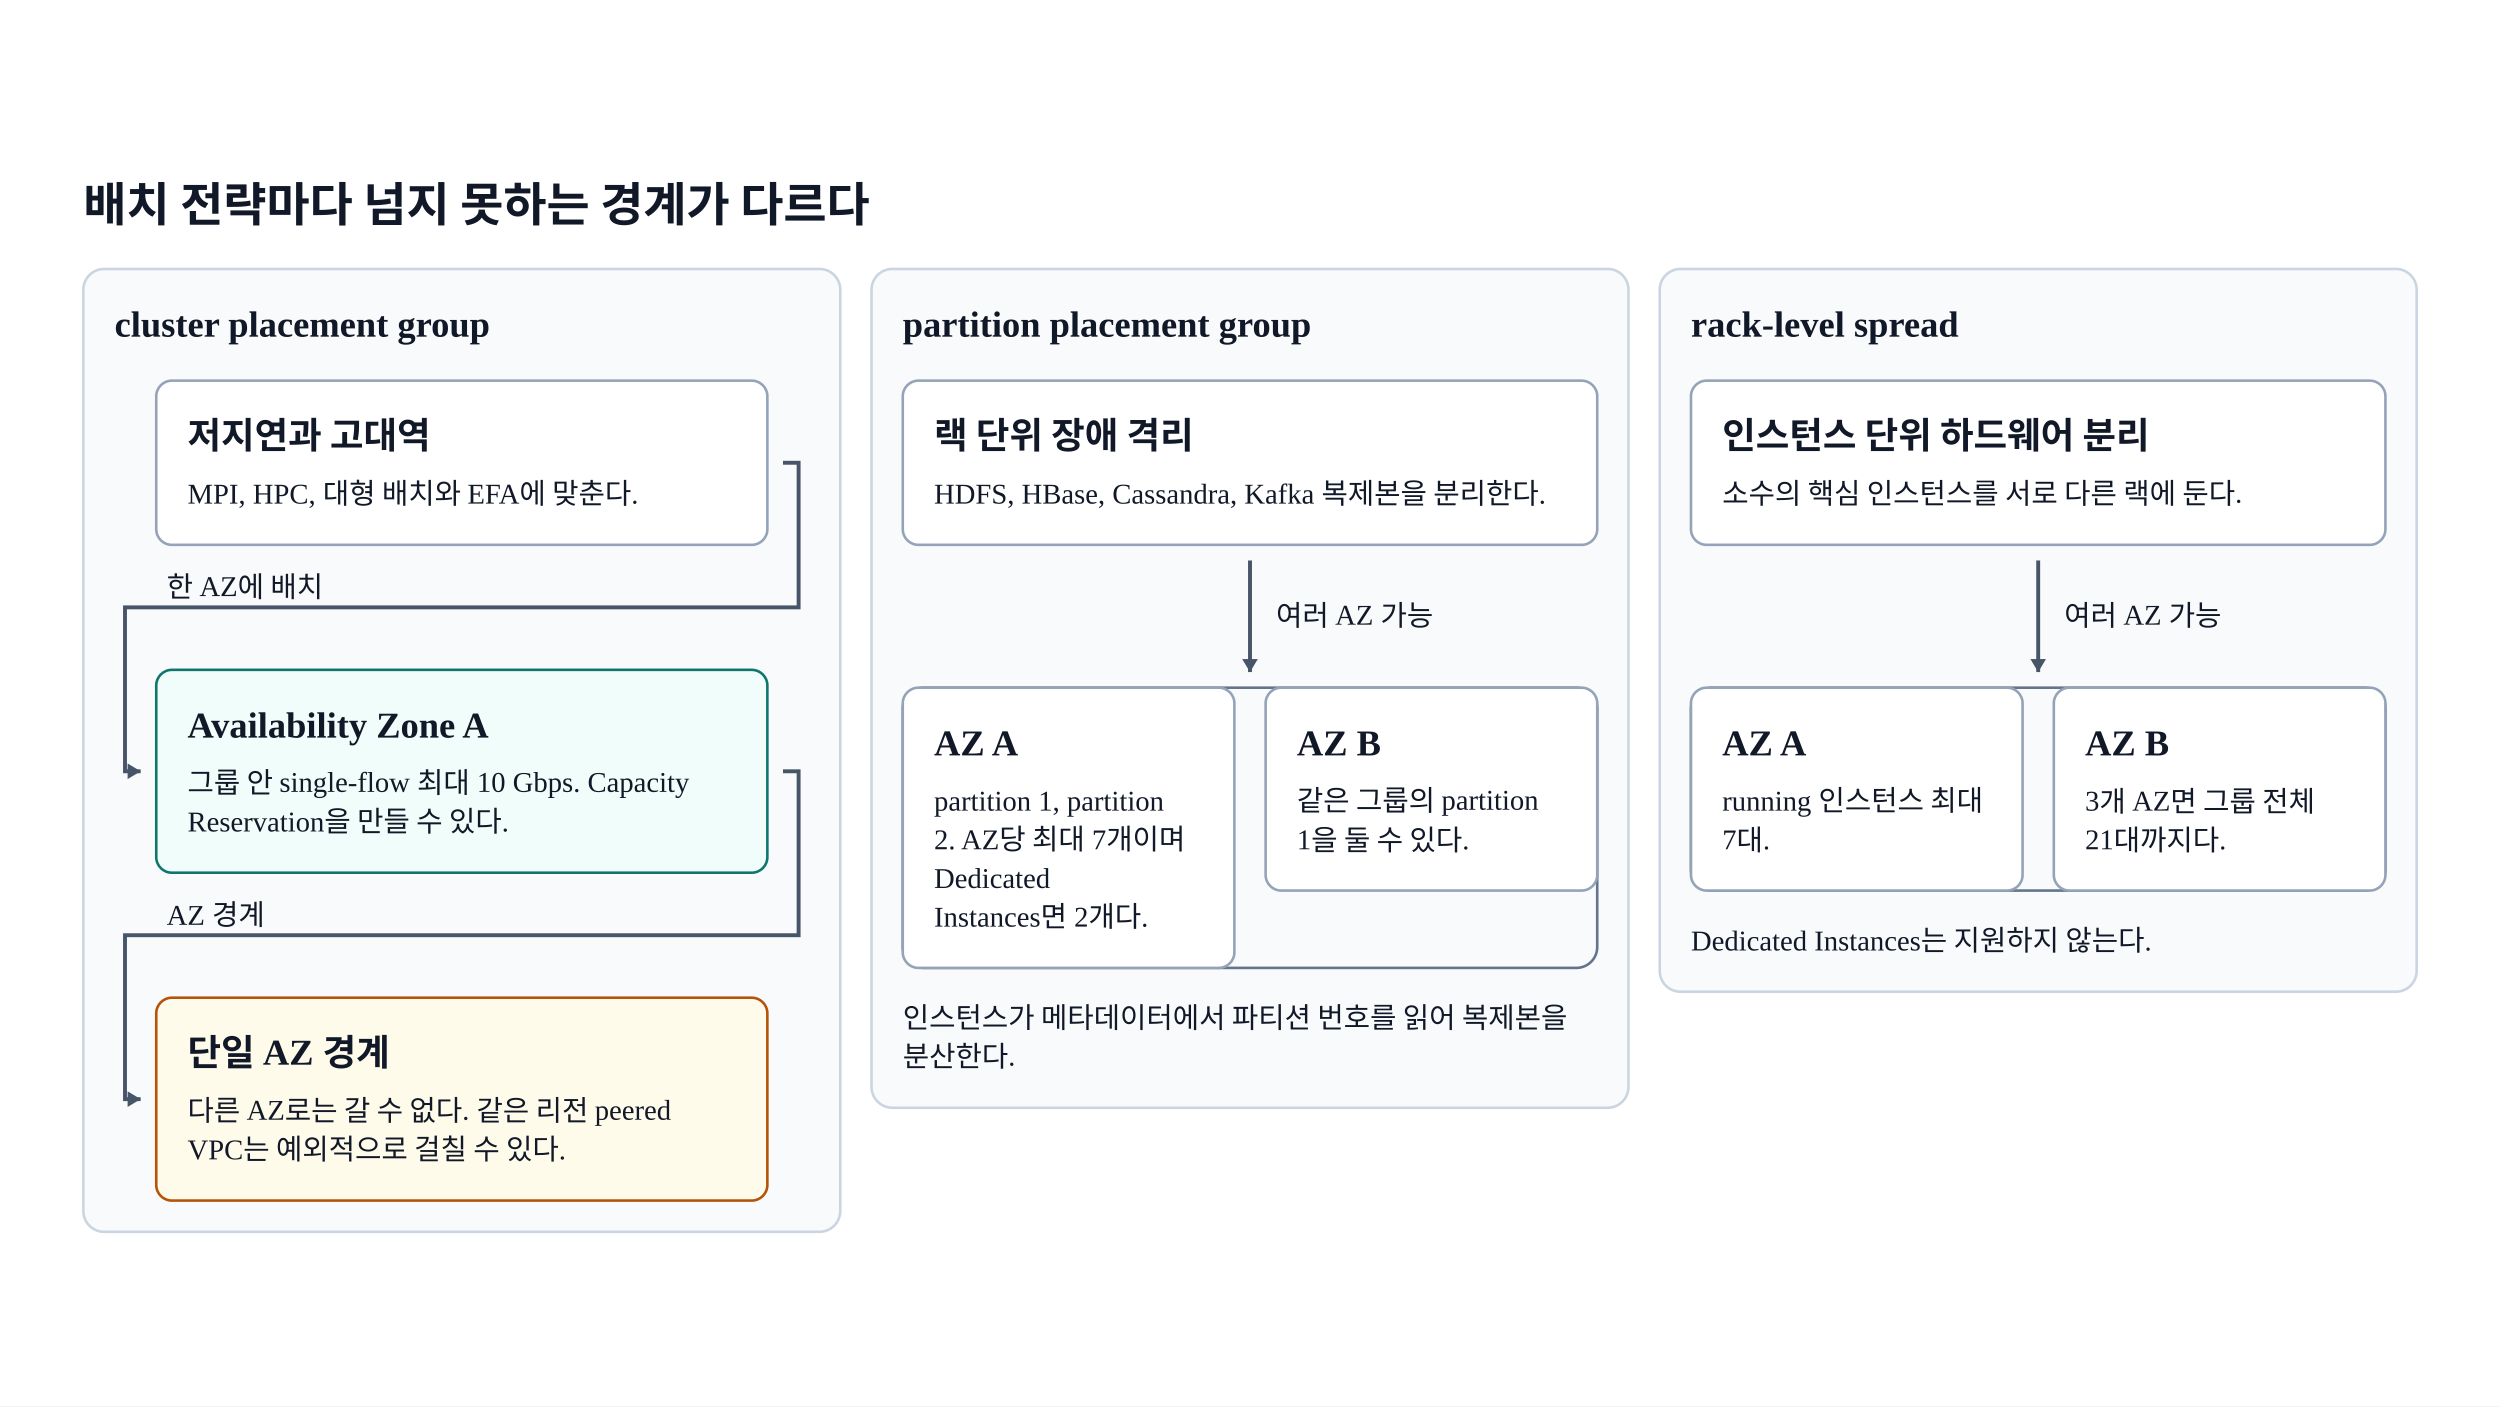
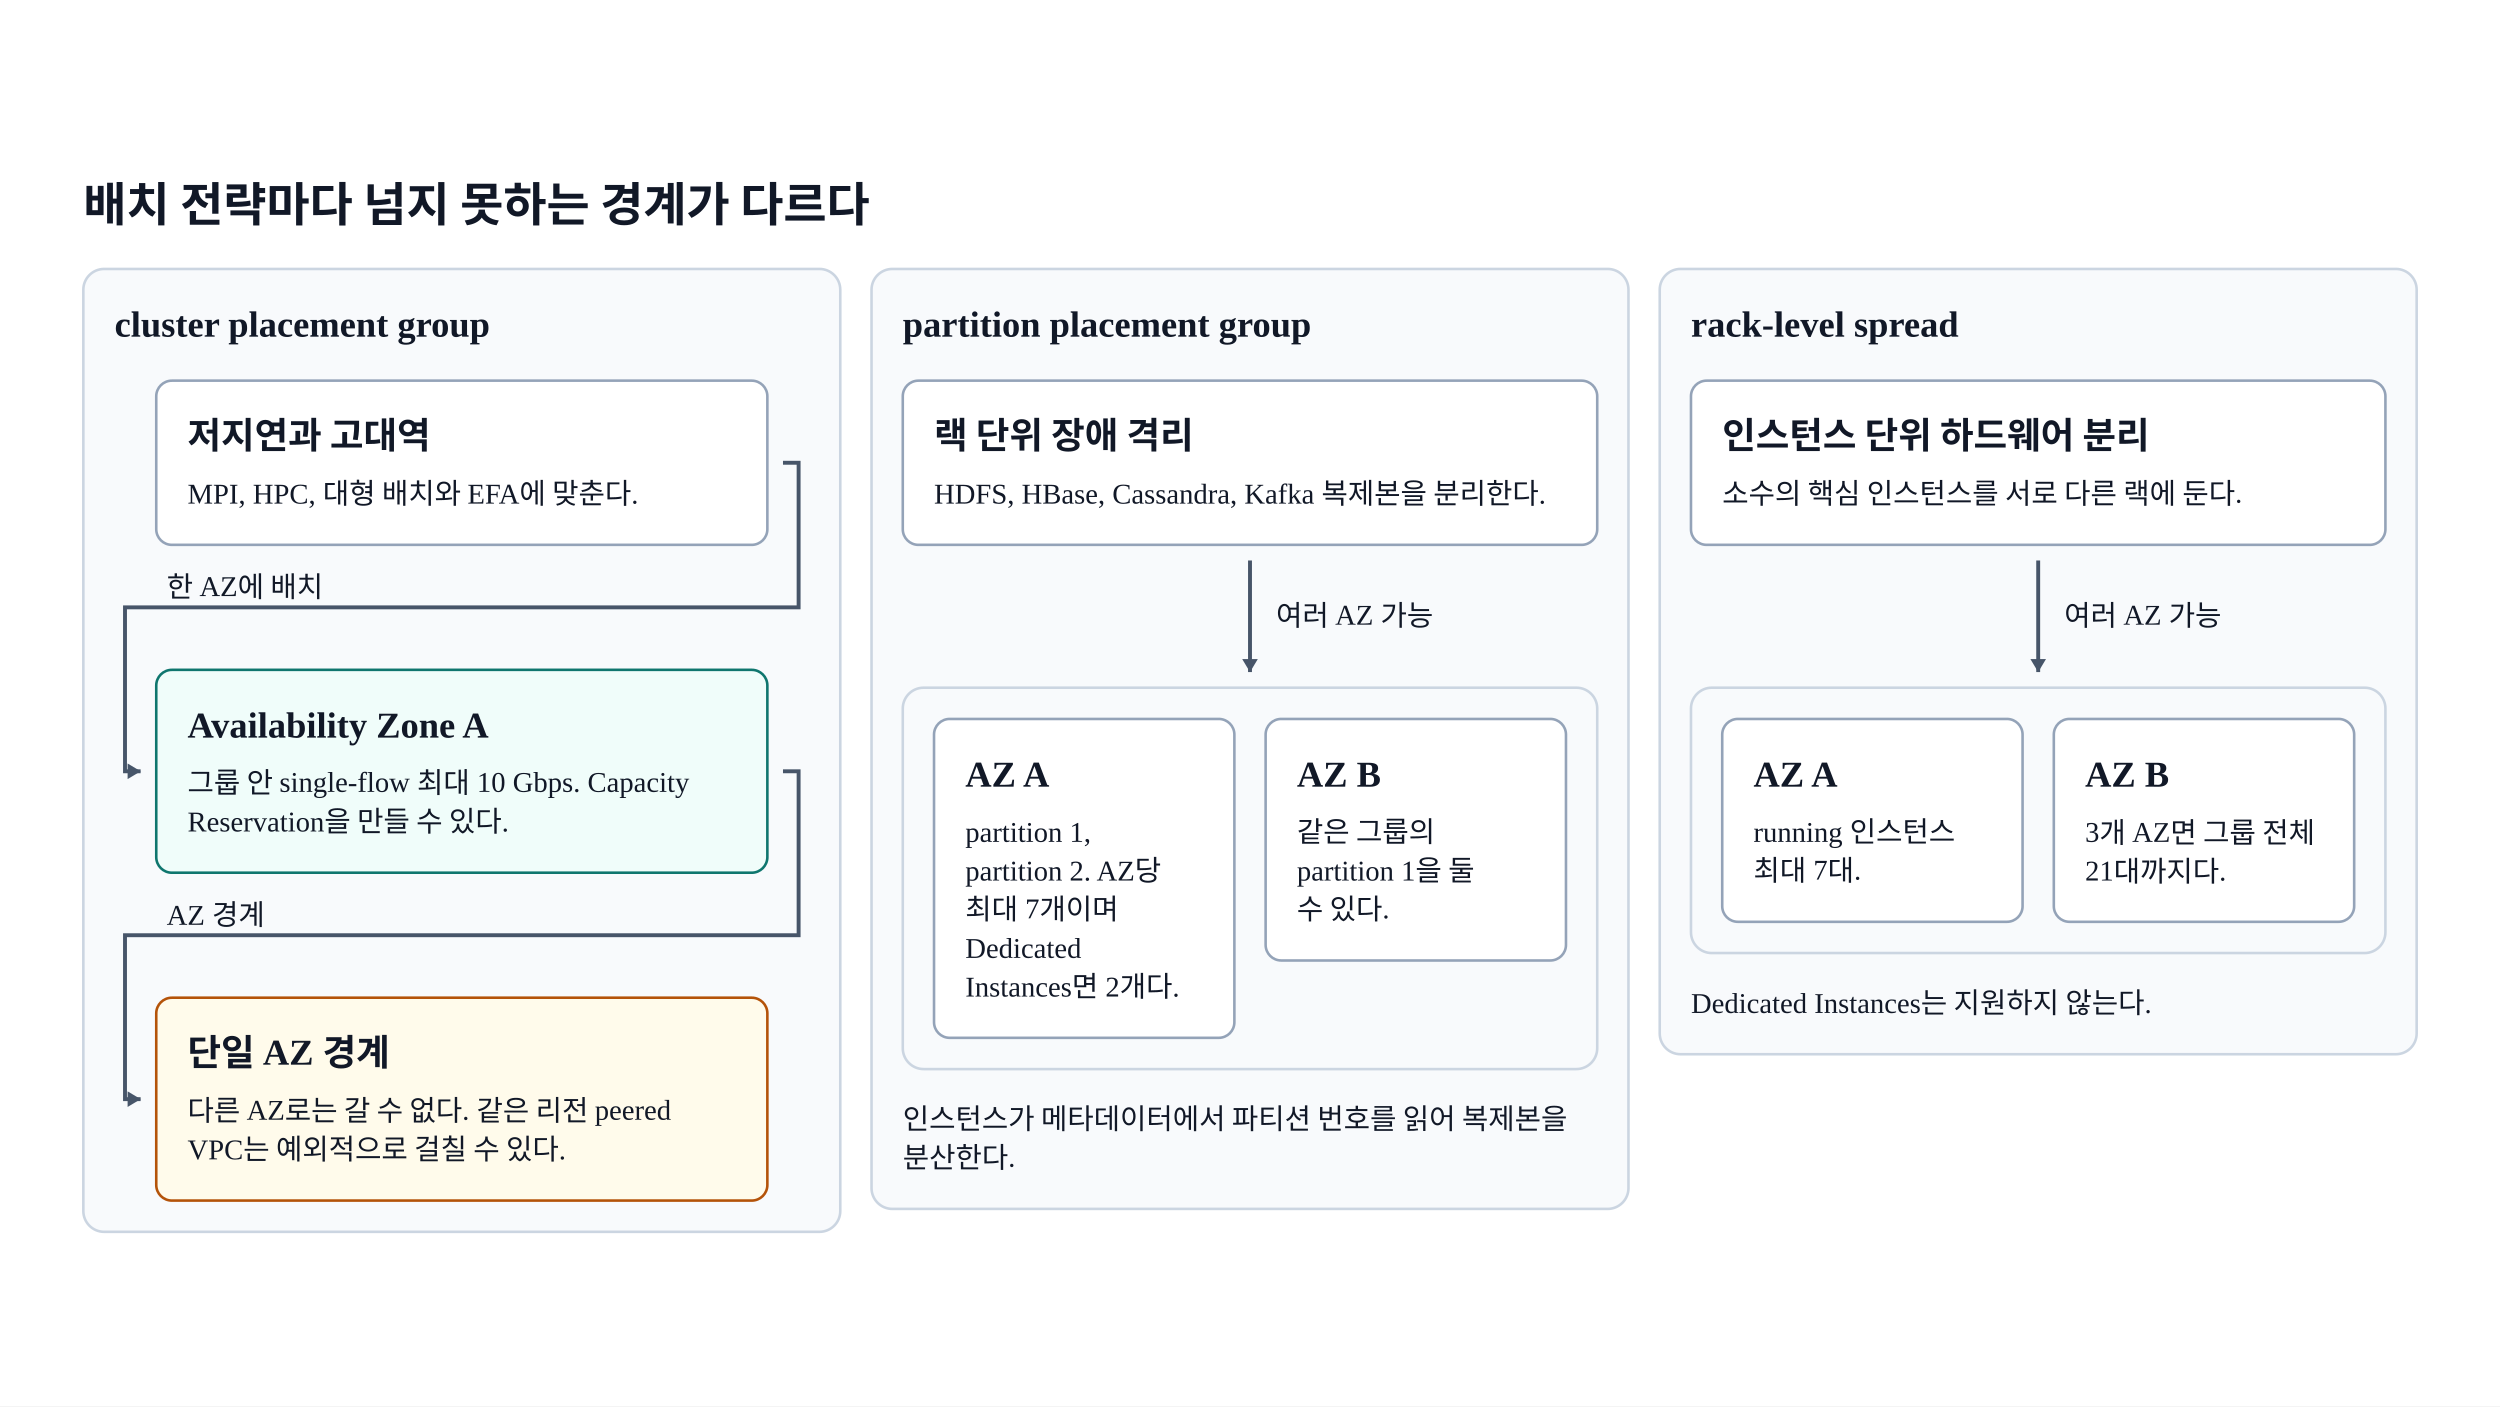
<svg xmlns="http://www.w3.org/2000/svg" class="sd-fhd-artwork" width="1920" height="1080" viewBox="0 0 1920 1080" aria-hidden="true" data-source-sha256="c2215d2ff64e6333bc766a05e7e472f65193655099aff4b73d2a41f54d53767e">
  <rect x="0" y="0" width="1920" height="1080" fill="#fff" />
  <rect data-source="root.0.1.0" x="64.000" y="206.550" width="581.333" height="739.500" rx="16" fill="#f8fafc" stroke="#cbd5e1" stroke-width="2" />
-   <rect data-source="root.0.1.1" x="669.333" y="206.550" width="581.333" height="644.200" rx="16" fill="#f8fafc" stroke="#cbd5e1" stroke-width="2" />
-   <rect data-source="root.0.1.2" x="1274.667" y="206.550" width="581.333" height="555.100" rx="16" fill="#f8fafc" stroke="#cbd5e1" stroke-width="2" />
-   <rect data-source="root.0.1.1.1.2" x="693.333" y="528.150" width="533.333" height="215.200" rx="16" fill="none" stroke="#64748b" stroke-width="2" />
-   <rect data-source="root.0.1.2.1.2" x="1298.667" y="528.150" width="533.333" height="155.800" rx="16" fill="none" stroke="#64748b" stroke-width="2" />
+   <rect data-source="root.0.1.1" x="669.333" y="206.550" width="581.333" height="721.900" rx="16" fill="#f8fafc" stroke="#cbd5e1" stroke-width="2" />
+   <rect data-source="root.0.1.1.1.2" x="693.333" y="528.150" width="533.333" height="292.900" rx="16" fill="#f8fafc" stroke="#cbd5e1" stroke-width="2" />
+   <rect data-source="root.0.1.2" x="1274.667" y="206.550" width="581.333" height="603.100" rx="16" fill="#f8fafc" stroke="#cbd5e1" stroke-width="2" />
+   <rect data-source="root.0.1.2.1.2" x="1298.667" y="528.150" width="533.333" height="203.800" rx="16" fill="#f8fafc" stroke="#cbd5e1" stroke-width="2" />
  <rect data-node="root.0.1.0.1.0" x="120.000" y="292.350" width="469.333" height="126.100" rx="12" fill="#fff" stroke="#94a3b8" stroke-width="2" />
  <rect data-node="root.0.1.0.1.2" x="120.000" y="514.450" width="469.333" height="155.800" rx="12" fill="#f0fdfa" stroke="#0f766e" stroke-width="2" />
  <rect data-node="root.0.1.0.1.4" x="120.000" y="766.250" width="469.333" height="155.800" rx="12" fill="#fffbeb" stroke="#b45309" stroke-width="2" />
  <rect data-node="root.0.1.1.1.0" x="693.333" y="292.350" width="533.333" height="126.100" rx="12" fill="#fff" stroke="#94a3b8" stroke-width="2" />
-   <rect data-node="root.0.1.1.1.2.0" x="693.333" y="528.150" width="254.667" height="215.200" rx="12" fill="#fff" stroke="#94a3b8" stroke-width="2" />
-   <rect data-node="root.0.1.1.1.2.1" x="972.000" y="528.150" width="254.667" height="155.800" rx="12" fill="#fff" stroke="#94a3b8" stroke-width="2" />
+   <rect data-node="root.0.1.1.1.2.0" x="717.333" y="552.150" width="230.667" height="244.900" rx="12" fill="#fff" stroke="#94a3b8" stroke-width="2" />
+   <rect data-node="root.0.1.1.1.2.1" x="972.000" y="552.150" width="230.667" height="185.500" rx="12" fill="#fff" stroke="#94a3b8" stroke-width="2" />
  <rect data-node="root.0.1.2.1.0" x="1298.667" y="292.350" width="533.333" height="126.100" rx="12" fill="#fff" stroke="#94a3b8" stroke-width="2" />
-   <rect data-node="root.0.1.2.1.2.0" x="1298.667" y="528.150" width="254.667" height="155.800" rx="12" fill="#fff" stroke="#94a3b8" stroke-width="2" />
-   <rect data-node="root.0.1.2.1.2.1" x="1577.333" y="528.150" width="254.667" height="155.800" rx="12" fill="#fff" stroke="#94a3b8" stroke-width="2" />
+   <rect data-node="root.0.1.2.1.2.0" x="1322.667" y="552.150" width="230.667" height="155.800" rx="12" fill="#fff" stroke="#94a3b8" stroke-width="2" />
+   <rect data-node="root.0.1.2.1.2.1" x="1577.333" y="552.150" width="230.667" height="155.800" rx="12" fill="#fff" stroke="#94a3b8" stroke-width="2" />
  <path data-edge="root.0.1.0.1.1" data-from="root.0.1.0.1.0" data-to="root.0.1.0.1.2" d="M 601.333 355.400 L 613.333 355.400 L 613.333 466.450 L 96.000 466.450 L 96.000 592.350 L 108.000 592.350" fill="none" stroke="#475569" stroke-width="3" />
  <polygon data-arrowhead="root.0.1.0.1.1" points="108.000,592.350 98.000,598.350 98.000,586.350" fill="#475569" />
  <path data-edge="root.0.1.0.1.3" data-from="root.0.1.0.1.2" data-to="root.0.1.0.1.4" d="M 601.333 592.350 L 613.333 592.350 L 613.333 718.250 L 96.000 718.250 L 96.000 844.150 L 108.000 844.150" fill="none" stroke="#475569" stroke-width="3" />
  <polygon data-arrowhead="root.0.1.0.1.3" points="108.000,844.150 98.000,850.150 98.000,838.150" fill="#475569" />
  <path data-edge="root.0.1.1.1.1" data-from="root.0.1.1.1.0" data-to="root.0.1.1.1.2" d="M 960.000 430.450 L 960.000 516.150" fill="none" stroke="#475569" stroke-width="3" />
  <polygon data-arrowhead="root.0.1.1.1.1" points="960.000,516.150 954.000,506.150 966.000,506.150" fill="#475569" />
  <path data-edge="root.0.1.2.1.1" data-from="root.0.1.2.1.0" data-to="root.0.1.2.1.2" d="M 1565.333 430.450 L 1565.333 516.150" fill="none" stroke="#475569" stroke-width="3" />
  <polygon data-arrowhead="root.0.1.2.1.1" points="1565.333,516.150 1559.333,506.150 1571.333,506.150" fill="#475569" />
  <text data-source="root.0.0" x="64.000" y="169.950" font-size="36" font-weight="700" fill="#111827">배치 전략마다 넘지 못하는 경계가 다르다</text>
  <text data-source="root.0.1.0.0" x="88.000" y="258.550" font-size="28" font-weight="700" fill="#111827">cluster placement group</text>
  <text data-source="root.0.1.0.1.0" x="144.000" y="344.350" font-size="28" font-weight="700" fill="#111827">저지연과 고대역</text>
  <text data-source="root.0.1.0.1.0" x="144.000" y="386.750" font-size="22" font-weight="400" fill="#111827">MPI, HPC, 대형 배치와 EFA에 맞춘다.</text>
  <text data-source="root.0.1.0.1.2" x="144.000" y="566.450" font-size="28" font-weight="700" fill="#111827">Availability Zone A</text>
  <text data-source="root.0.1.0.1.2" x="144.000" y="608.850" font-size="22" font-weight="400" fill="#111827">그룹 안 single-flow 최대 10 Gbps. Capacity</text>
  <text data-source="root.0.1.0.1.2" x="144.000" y="638.550" font-size="22" font-weight="400" fill="#111827">Reservation을 만들 수 있다.</text>
  <text data-source="root.0.1.0.1.4" x="144.000" y="818.250" font-size="28" font-weight="700" fill="#111827">단일 AZ 경계</text>
  <text data-source="root.0.1.0.1.4" x="144.000" y="860.650" font-size="22" font-weight="400" fill="#111827">다른 AZ로는 갈 수 없다. 같은 리전 peered</text>
  <text data-source="root.0.1.0.1.4" x="144.000" y="890.350" font-size="22" font-weight="400" fill="#111827">VPC는 예외적으로 걸칠 수 있다.</text>
  <text data-source="root.0.1.0.1.1" x="128.000" y="458.450" font-size="22" font-weight="400" fill="#111827">한 AZ에 배치</text>
  <text data-source="root.0.1.0.1.3" x="128.000" y="710.250" font-size="22" font-weight="400" fill="#111827">AZ 경계</text>
  <text data-source="root.0.1.1.0" x="693.333" y="258.550" font-size="28" font-weight="700" fill="#111827">partition placement group</text>
  <text data-source="root.0.1.1.1.0" x="717.333" y="344.350" font-size="28" font-weight="700" fill="#111827">랙 단위 장애 격리</text>
  <text data-source="root.0.1.1.1.0" x="717.333" y="386.750" font-size="22" font-weight="400" fill="#111827">HDFS, HBase, Cassandra, Kafka 복제본을 분리한다.</text>
-   <text data-source="root.0.1.1.1.2.0" x="717.333" y="580.150" font-size="28" font-weight="700" fill="#111827">AZ A</text>
-   <text data-source="root.0.1.1.1.2.0" x="717.333" y="622.550" font-size="22" font-weight="400" fill="#111827">partition 1, partition</text>
-   <text data-source="root.0.1.1.1.2.0" x="717.333" y="652.250" font-size="22" font-weight="400" fill="#111827">2. AZ당 최대 7개이며</text>
-   <text data-source="root.0.1.1.1.2.0" x="717.333" y="681.950" font-size="22" font-weight="400" fill="#111827">Dedicated</text>
-   <text data-source="root.0.1.1.1.2.0" x="717.333" y="711.650" font-size="22" font-weight="400" fill="#111827">Instances면 2개다.</text>
-   <text data-source="root.0.1.1.1.2.1" x="996.000" y="580.150" font-size="28" font-weight="700" fill="#111827">AZ B</text>
-   <text data-source="root.0.1.1.1.2.1" x="996.000" y="622.550" font-size="22" font-weight="400" fill="#111827">같은 그룹의 partition</text>
-   <text data-source="root.0.1.1.1.2.1" x="996.000" y="652.250" font-size="22" font-weight="400" fill="#111827">1을 둘 수 있다.</text>
-   <text data-source="root.0.1.1.1.3" x="693.333" y="789.350" font-size="22" font-weight="400" fill="#111827">인스턴스가 메타데이터에서 파티션 번호를 읽어 복제본을</text>
-   <text data-source="root.0.1.1.1.3" x="693.333" y="819.050" font-size="22" font-weight="400" fill="#111827">분산한다.</text>
+   <text data-source="root.0.1.1.1.2.0" x="741.333" y="604.150" font-size="28" font-weight="700" fill="#111827">AZ A</text>
+   <text data-source="root.0.1.1.1.2.0" x="741.333" y="646.550" font-size="22" font-weight="400" fill="#111827">partition 1,</text>
+   <text data-source="root.0.1.1.1.2.0" x="741.333" y="676.250" font-size="22" font-weight="400" fill="#111827">partition 2. AZ당</text>
+   <text data-source="root.0.1.1.1.2.0" x="741.333" y="705.950" font-size="22" font-weight="400" fill="#111827">최대 7개이며</text>
+   <text data-source="root.0.1.1.1.2.0" x="741.333" y="735.650" font-size="22" font-weight="400" fill="#111827">Dedicated</text>
+   <text data-source="root.0.1.1.1.2.0" x="741.333" y="765.350" font-size="22" font-weight="400" fill="#111827">Instances면 2개다.</text>
+   <text data-source="root.0.1.1.1.2.1" x="996.000" y="604.150" font-size="28" font-weight="700" fill="#111827">AZ B</text>
+   <text data-source="root.0.1.1.1.2.1" x="996.000" y="646.550" font-size="22" font-weight="400" fill="#111827">같은 그룹의</text>
+   <text data-source="root.0.1.1.1.2.1" x="996.000" y="676.250" font-size="22" font-weight="400" fill="#111827">partition 1을 둘</text>
+   <text data-source="root.0.1.1.1.2.1" x="996.000" y="705.950" font-size="22" font-weight="400" fill="#111827">수 있다.</text>
+   <text data-source="root.0.1.1.1.3" x="693.333" y="867.050" font-size="22" font-weight="400" fill="#111827">인스턴스가 메타데이터에서 파티션 번호를 읽어 복제본을</text>
+   <text data-source="root.0.1.1.1.3" x="693.333" y="896.750" font-size="22" font-weight="400" fill="#111827">분산한다.</text>
  <text data-source="root.0.1.1.1.1" x="980.000" y="480.450" font-size="22" font-weight="400" fill="#111827">여러 AZ 가능</text>
  <text data-source="root.0.1.2.0" x="1298.667" y="258.550" font-size="28" font-weight="700" fill="#111827">rack-level spread</text>
  <text data-source="root.0.1.2.1.0" x="1322.667" y="344.350" font-size="28" font-weight="700" fill="#111827">인스턴스 단위 하드웨어 분리</text>
  <text data-source="root.0.1.2.1.0" x="1322.667" y="386.750" font-size="22" font-weight="400" fill="#111827">소수의 핵심 인스턴스를 서로 다른 랙에 둔다.</text>
-   <text data-source="root.0.1.2.1.2.0" x="1322.667" y="580.150" font-size="28" font-weight="700" fill="#111827">AZ A</text>
-   <text data-source="root.0.1.2.1.2.0" x="1322.667" y="622.550" font-size="22" font-weight="400" fill="#111827">running 인스턴스 최대</text>
-   <text data-source="root.0.1.2.1.2.0" x="1322.667" y="652.250" font-size="22" font-weight="400" fill="#111827">7대.</text>
-   <text data-source="root.0.1.2.1.2.1" x="1601.333" y="580.150" font-size="28" font-weight="700" fill="#111827">AZ B</text>
-   <text data-source="root.0.1.2.1.2.1" x="1601.333" y="622.550" font-size="22" font-weight="400" fill="#111827">3개 AZ면 그룹 전체</text>
-   <text data-source="root.0.1.2.1.2.1" x="1601.333" y="652.250" font-size="22" font-weight="400" fill="#111827">21대까지다.</text>
-   <text data-source="root.0.1.2.1.3" x="1298.667" y="729.950" font-size="22" font-weight="400" fill="#111827">Dedicated Instances는 지원하지 않는다.</text>
+   <text data-source="root.0.1.2.1.2.0" x="1346.667" y="604.150" font-size="28" font-weight="700" fill="#111827">AZ A</text>
+   <text data-source="root.0.1.2.1.2.0" x="1346.667" y="646.550" font-size="22" font-weight="400" fill="#111827">running 인스턴스</text>
+   <text data-source="root.0.1.2.1.2.0" x="1346.667" y="676.250" font-size="22" font-weight="400" fill="#111827">최대 7대.</text>
+   <text data-source="root.0.1.2.1.2.1" x="1601.333" y="604.150" font-size="28" font-weight="700" fill="#111827">AZ B</text>
+   <text data-source="root.0.1.2.1.2.1" x="1601.333" y="646.550" font-size="22" font-weight="400" fill="#111827">3개 AZ면 그룹 전체</text>
+   <text data-source="root.0.1.2.1.2.1" x="1601.333" y="676.250" font-size="22" font-weight="400" fill="#111827">21대까지다.</text>
+   <text data-source="root.0.1.2.1.3" x="1298.667" y="777.950" font-size="22" font-weight="400" fill="#111827">Dedicated Instances는 지원하지 않는다.</text>
  <text data-source="root.0.1.2.1.1" x="1585.333" y="480.450" font-size="22" font-weight="400" fill="#111827">여러 AZ 가능</text>
</svg>
